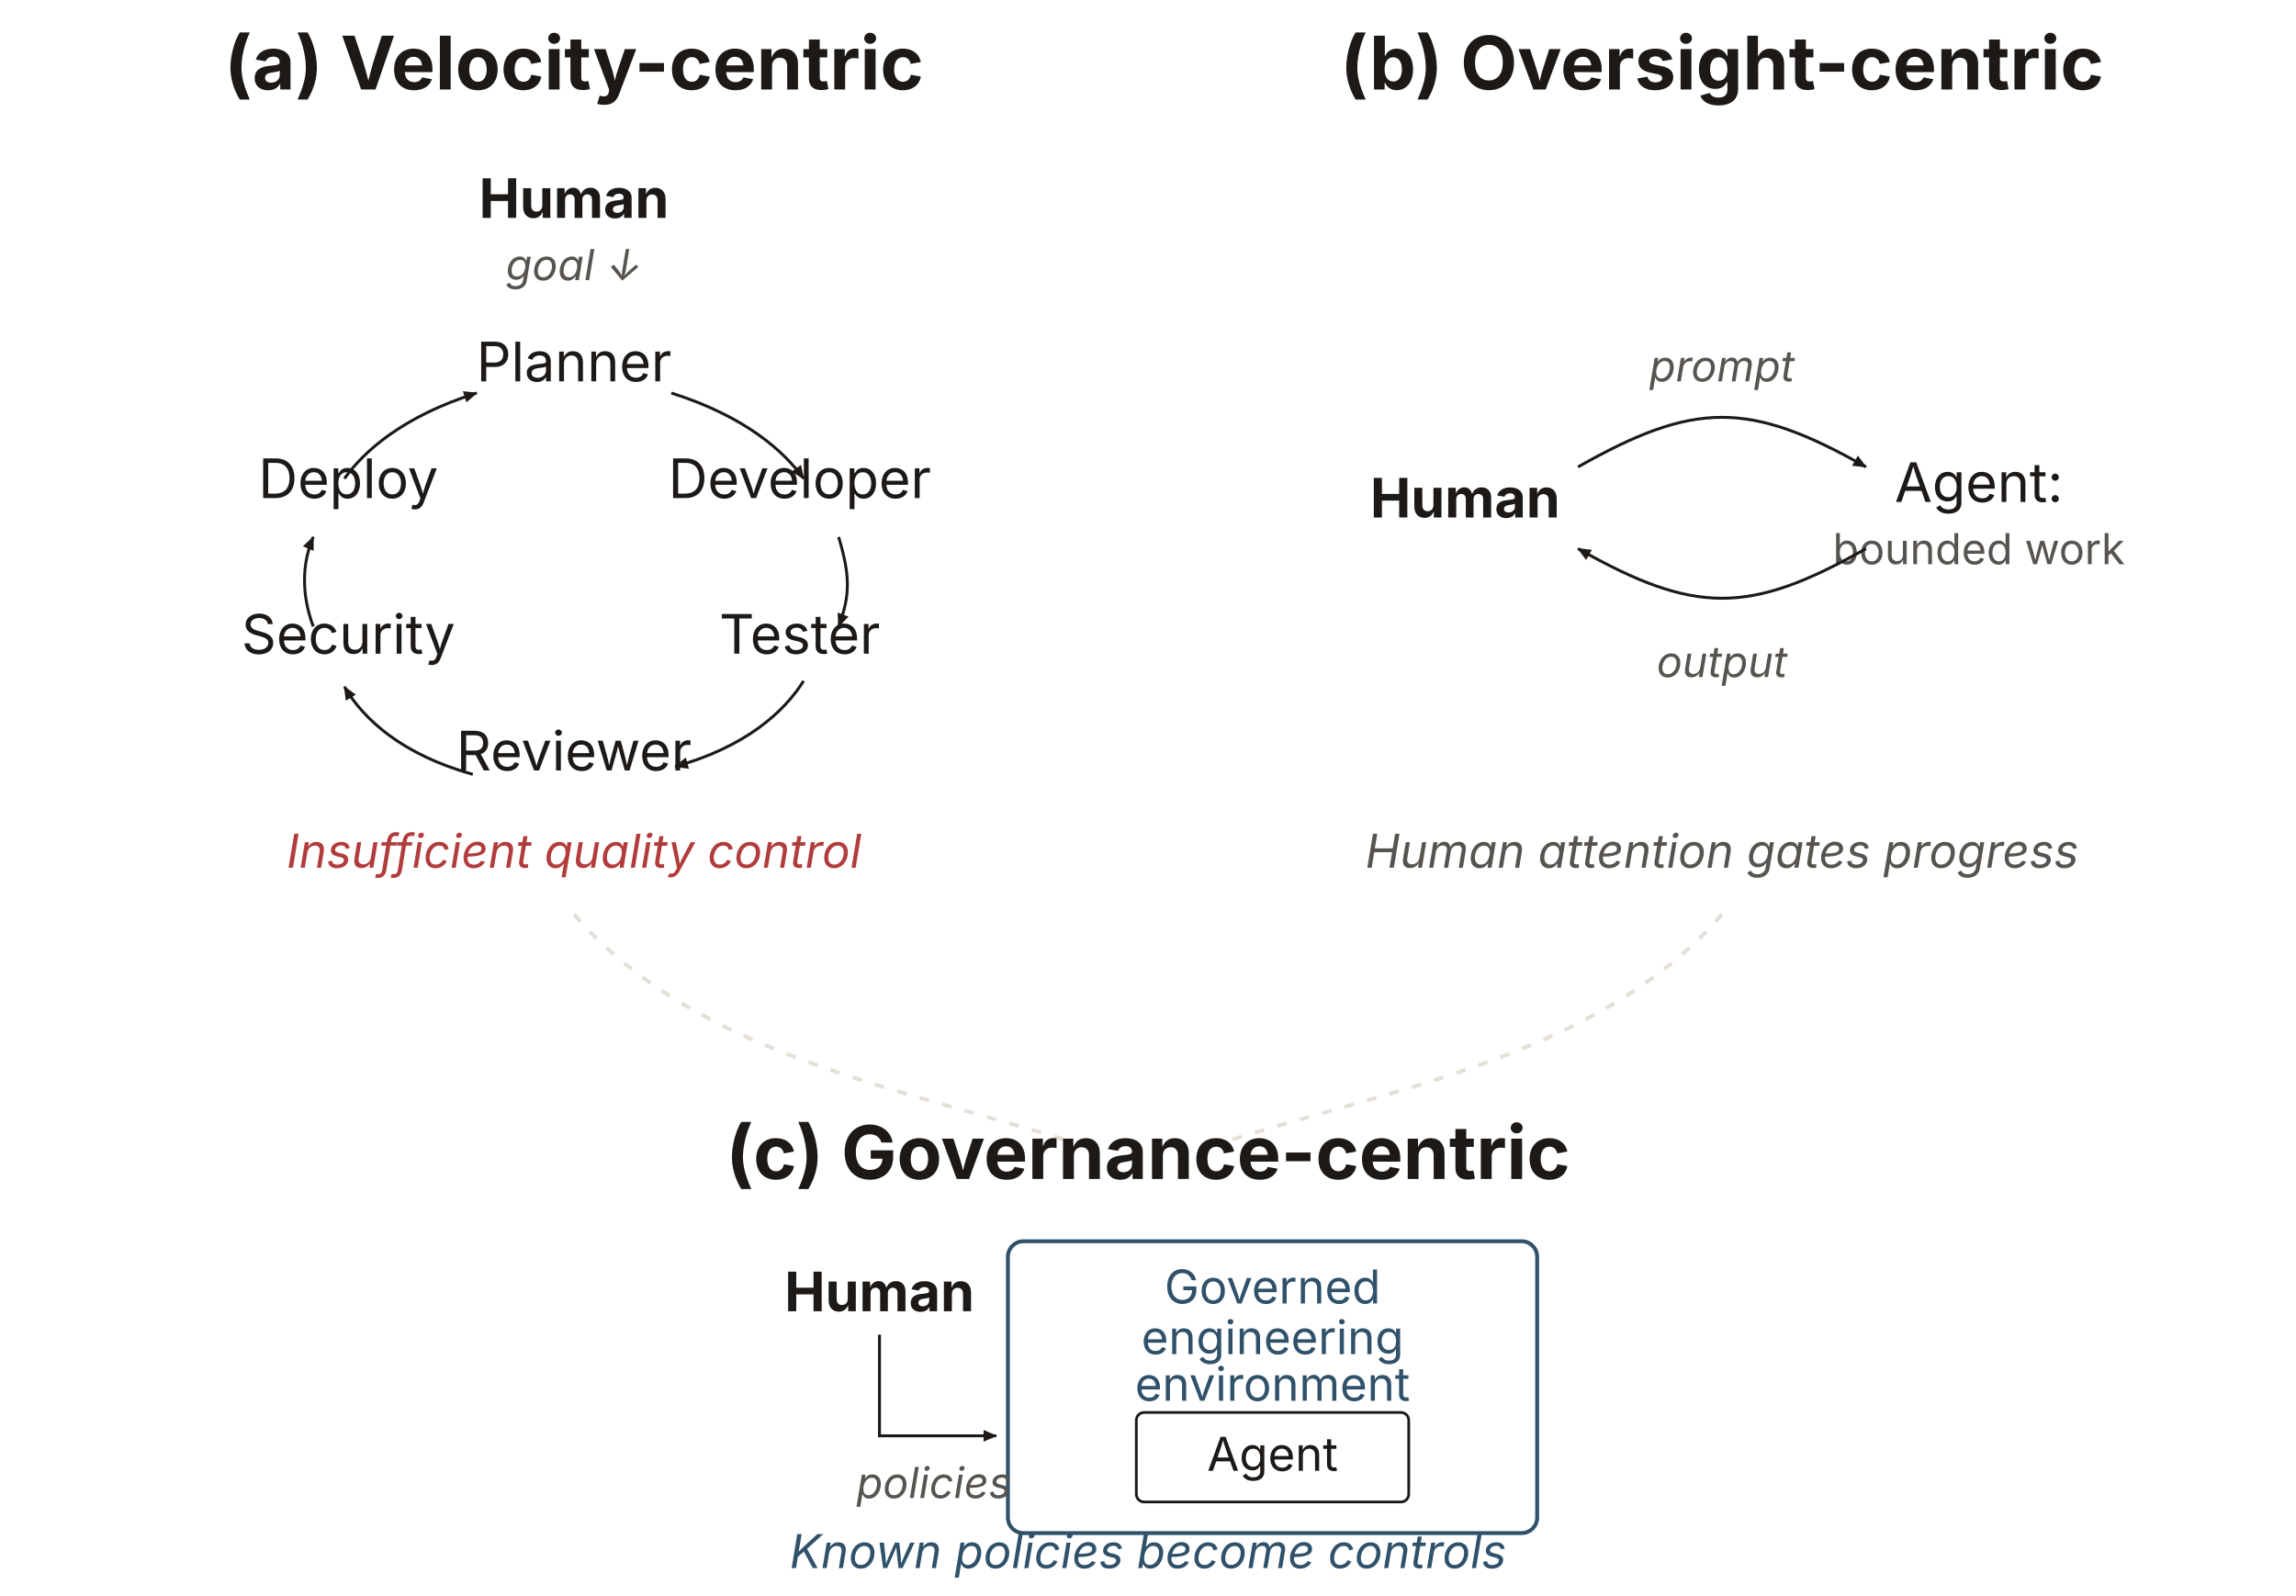
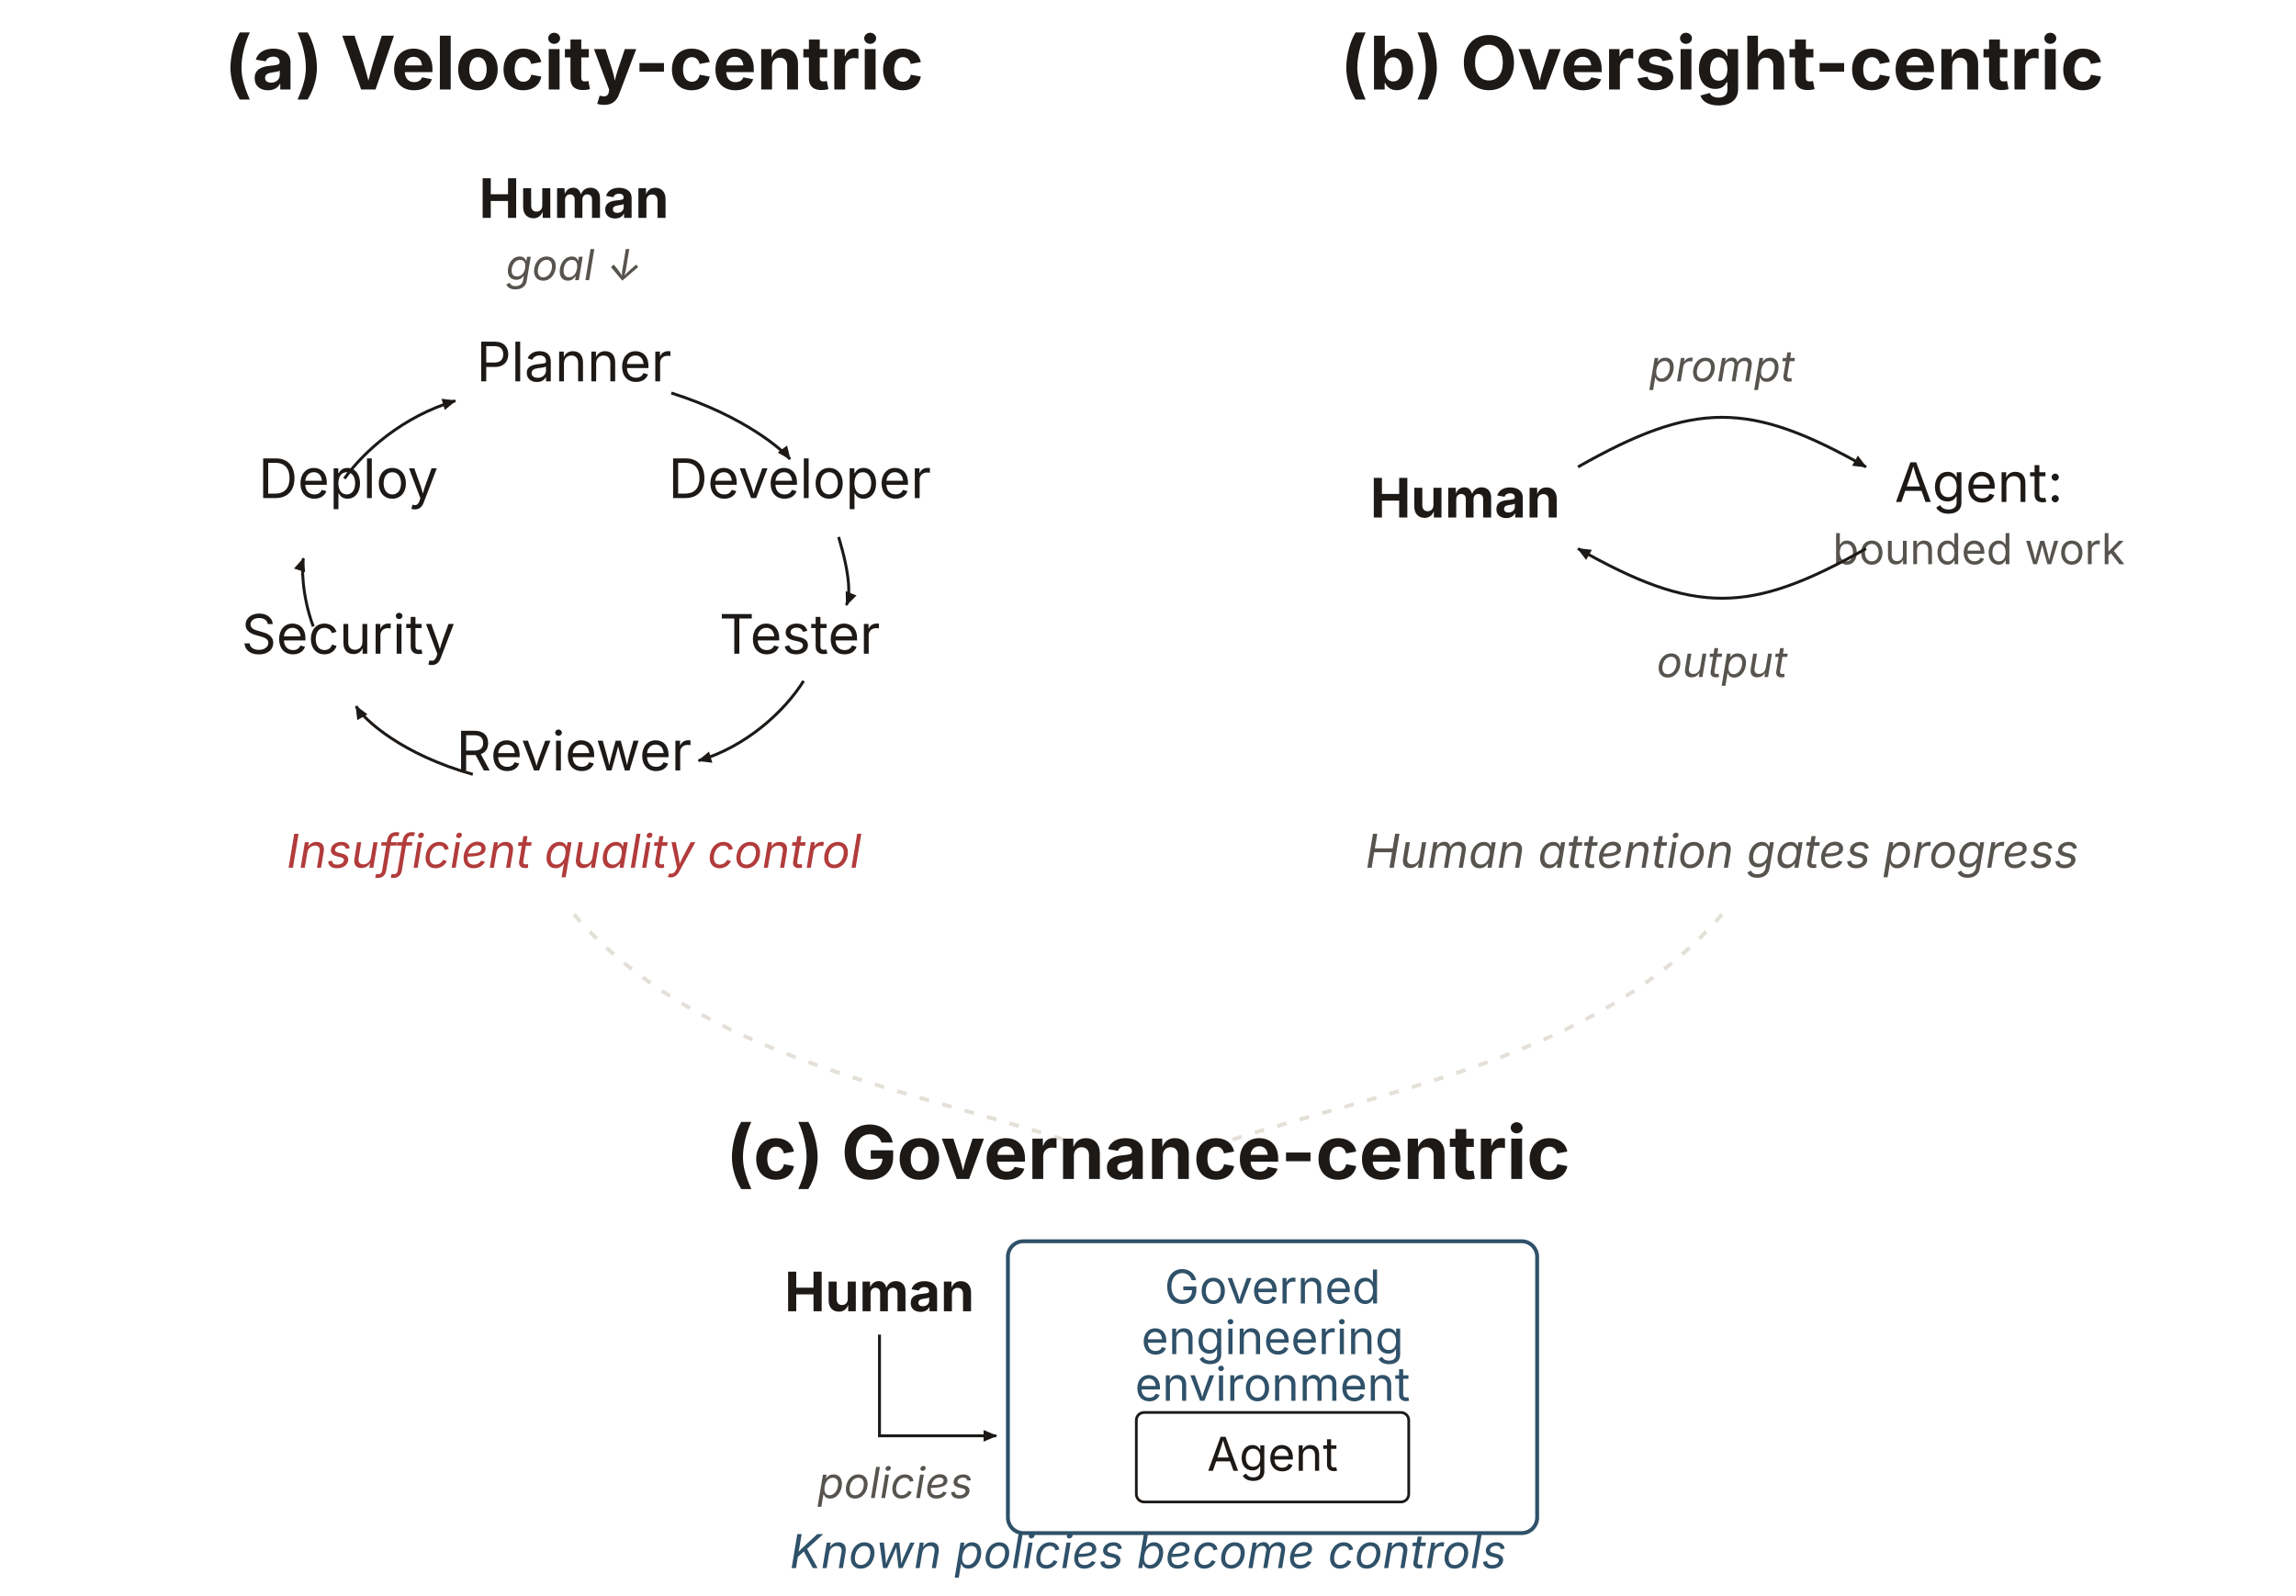
<svg xmlns="http://www.w3.org/2000/svg" viewBox="0 0 1180 820" width="1180" height="820" role="group" aria-labelledby="omTitle omDesc" font-family="'Source Sans 3', -apple-system, 'Segoe UI', sans-serif">
  <defs>
    <marker id="omArrow" markerWidth="8" markerHeight="8" refX="6.5" refY="3" orient="auto" markerUnits="userSpaceOnUse">
      <path d="M0,0 L7,3 L0,6 Z" fill="#1c1917" />
    </marker>
  </defs>
  <g fill="none" stroke="#e4e0d8" stroke-width="2" stroke-dasharray="5,7">
    <path d="M295,470 C360,545 470,560 560,590" />
    <path d="M885,470 C820,545 710,560 620,590" />
  </g>
  <text x="295" y="46" text-anchor="middle" font-size="38" font-weight="700" fill="#1c1917">(a) Velocity-centric</text>
  <g font-size="28" fill="#1c1917" text-anchor="middle">
    <text x="295" y="112" font-weight="700">Human</text>
    <text x="295" y="144" font-size="22" font-style="italic" fill="#57534e">goal ↓</text>
    <text x="295" y="196">Planner</text>
    <text x="411" y="256">Developer</text>
    <text x="411" y="336">Tester</text>
    <text x="295" y="396">Reviewer</text>
    <text x="179" y="336">Security</text>
    <text x="179" y="256">Deploy</text>
    <g fill="none" stroke="#1c1917" stroke-width="1.5" marker-end="url(#omArrow)">
-       <path d="M345,202 C383,214 403,232 413,246" />
-       <path d="M431,276 C437,296 437,306 431,322" />
-       <path d="M413,350 C403,366 383,384 347,394" />
-       <path d="M243,398 C207,388 187,370 177,353" />
-       <path d="M161,322 C155,306 155,290 161,276" />
-       <path d="M177,246 C187,232 207,214 245,202" />
+       <path d="M345,202 C383,214 403,232 406,236" />
+       <path d="M431,276 C437,296 437,306 435,311" />
+       <path d="M413,350 C403,366 383,384 359,391" />
+       <path d="M243,398 C207,388 187,370 183,363" />
+       <path d="M161,322 C155,306 155,290 156,287" />
+       <path d="M177,246 C187,232 207,214 234,206" />
    </g>
  </g>
  <text x="295" y="446" text-anchor="middle" font-size="24" font-style="italic" fill="#b23b3b">Insufficient quality control</text>
  <text x="885" y="46" text-anchor="middle" font-size="38" font-weight="700" fill="#1c1917">(b) Oversight-centric</text>
  <g font-size="28" fill="#1c1917">
    <text x="753" y="266" text-anchor="middle" font-weight="700">Human</text>
    <text x="1017" y="258" text-anchor="middle">Agent:</text>
    <text x="1017" y="290" text-anchor="middle" font-size="22" fill="#57534e">bounded work</text>
    <g fill="none" stroke="#1c1917" stroke-width="1.5" marker-end="url(#omArrow)">
      <path d="M811,240 C871,206 899,206 959,240" />
      <path d="M959,282 C899,316 871,316 811,282" />
    </g>
    <text x="885" y="196" text-anchor="middle" font-size="22" font-style="italic" fill="#57534e">prompt</text>
    <text x="885" y="348" text-anchor="middle" font-size="22" font-style="italic" fill="#57534e">output</text>
  </g>
  <text x="885" y="446" text-anchor="middle" font-size="24" font-style="italic" fill="#57534e">Human attention gates progress</text>
  <text x="590" y="606" text-anchor="middle" font-size="38" font-weight="700" fill="#1c1917">(c) Governance-centric</text>
  <g font-size="28" fill="#1c1917">
    <text x="452" y="674" text-anchor="middle" font-weight="700">Human</text>
    <rect x="518" y="638" width="272" height="150" rx="8" fill="none" stroke="#2f5169" stroke-width="2" />
    <text x="654" y="670" text-anchor="middle" font-size="24" fill="#2f5169">Governed</text>
    <text x="654" y="696" text-anchor="middle" font-size="24" fill="#2f5169">engineering</text>
    <text x="654" y="720" text-anchor="middle" font-size="24" fill="#2f5169">environment</text>
    <rect x="584" y="726" width="140" height="46" rx="4" fill="none" stroke="#1c1917" stroke-width="1.4" />
    <text x="654" y="756" text-anchor="middle" font-size="24">Agent</text>
    <g fill="none" stroke="#1c1917" stroke-width="1.5" marker-end="url(#omArrow)">
      <path d="M452,686 L452,738 L512,738" />
    </g>
-     <text x="480" y="770" text-anchor="middle" font-size="22" font-style="italic" fill="#57534e">policies</text>
+     <text x="460" y="770" text-anchor="middle" font-size="22" font-style="italic" fill="#57534e">policies</text>
  </g>
  <text x="590" y="806" text-anchor="middle" font-size="24" font-style="italic" fill="#2f5169">Known policies become controls</text>
</svg>
